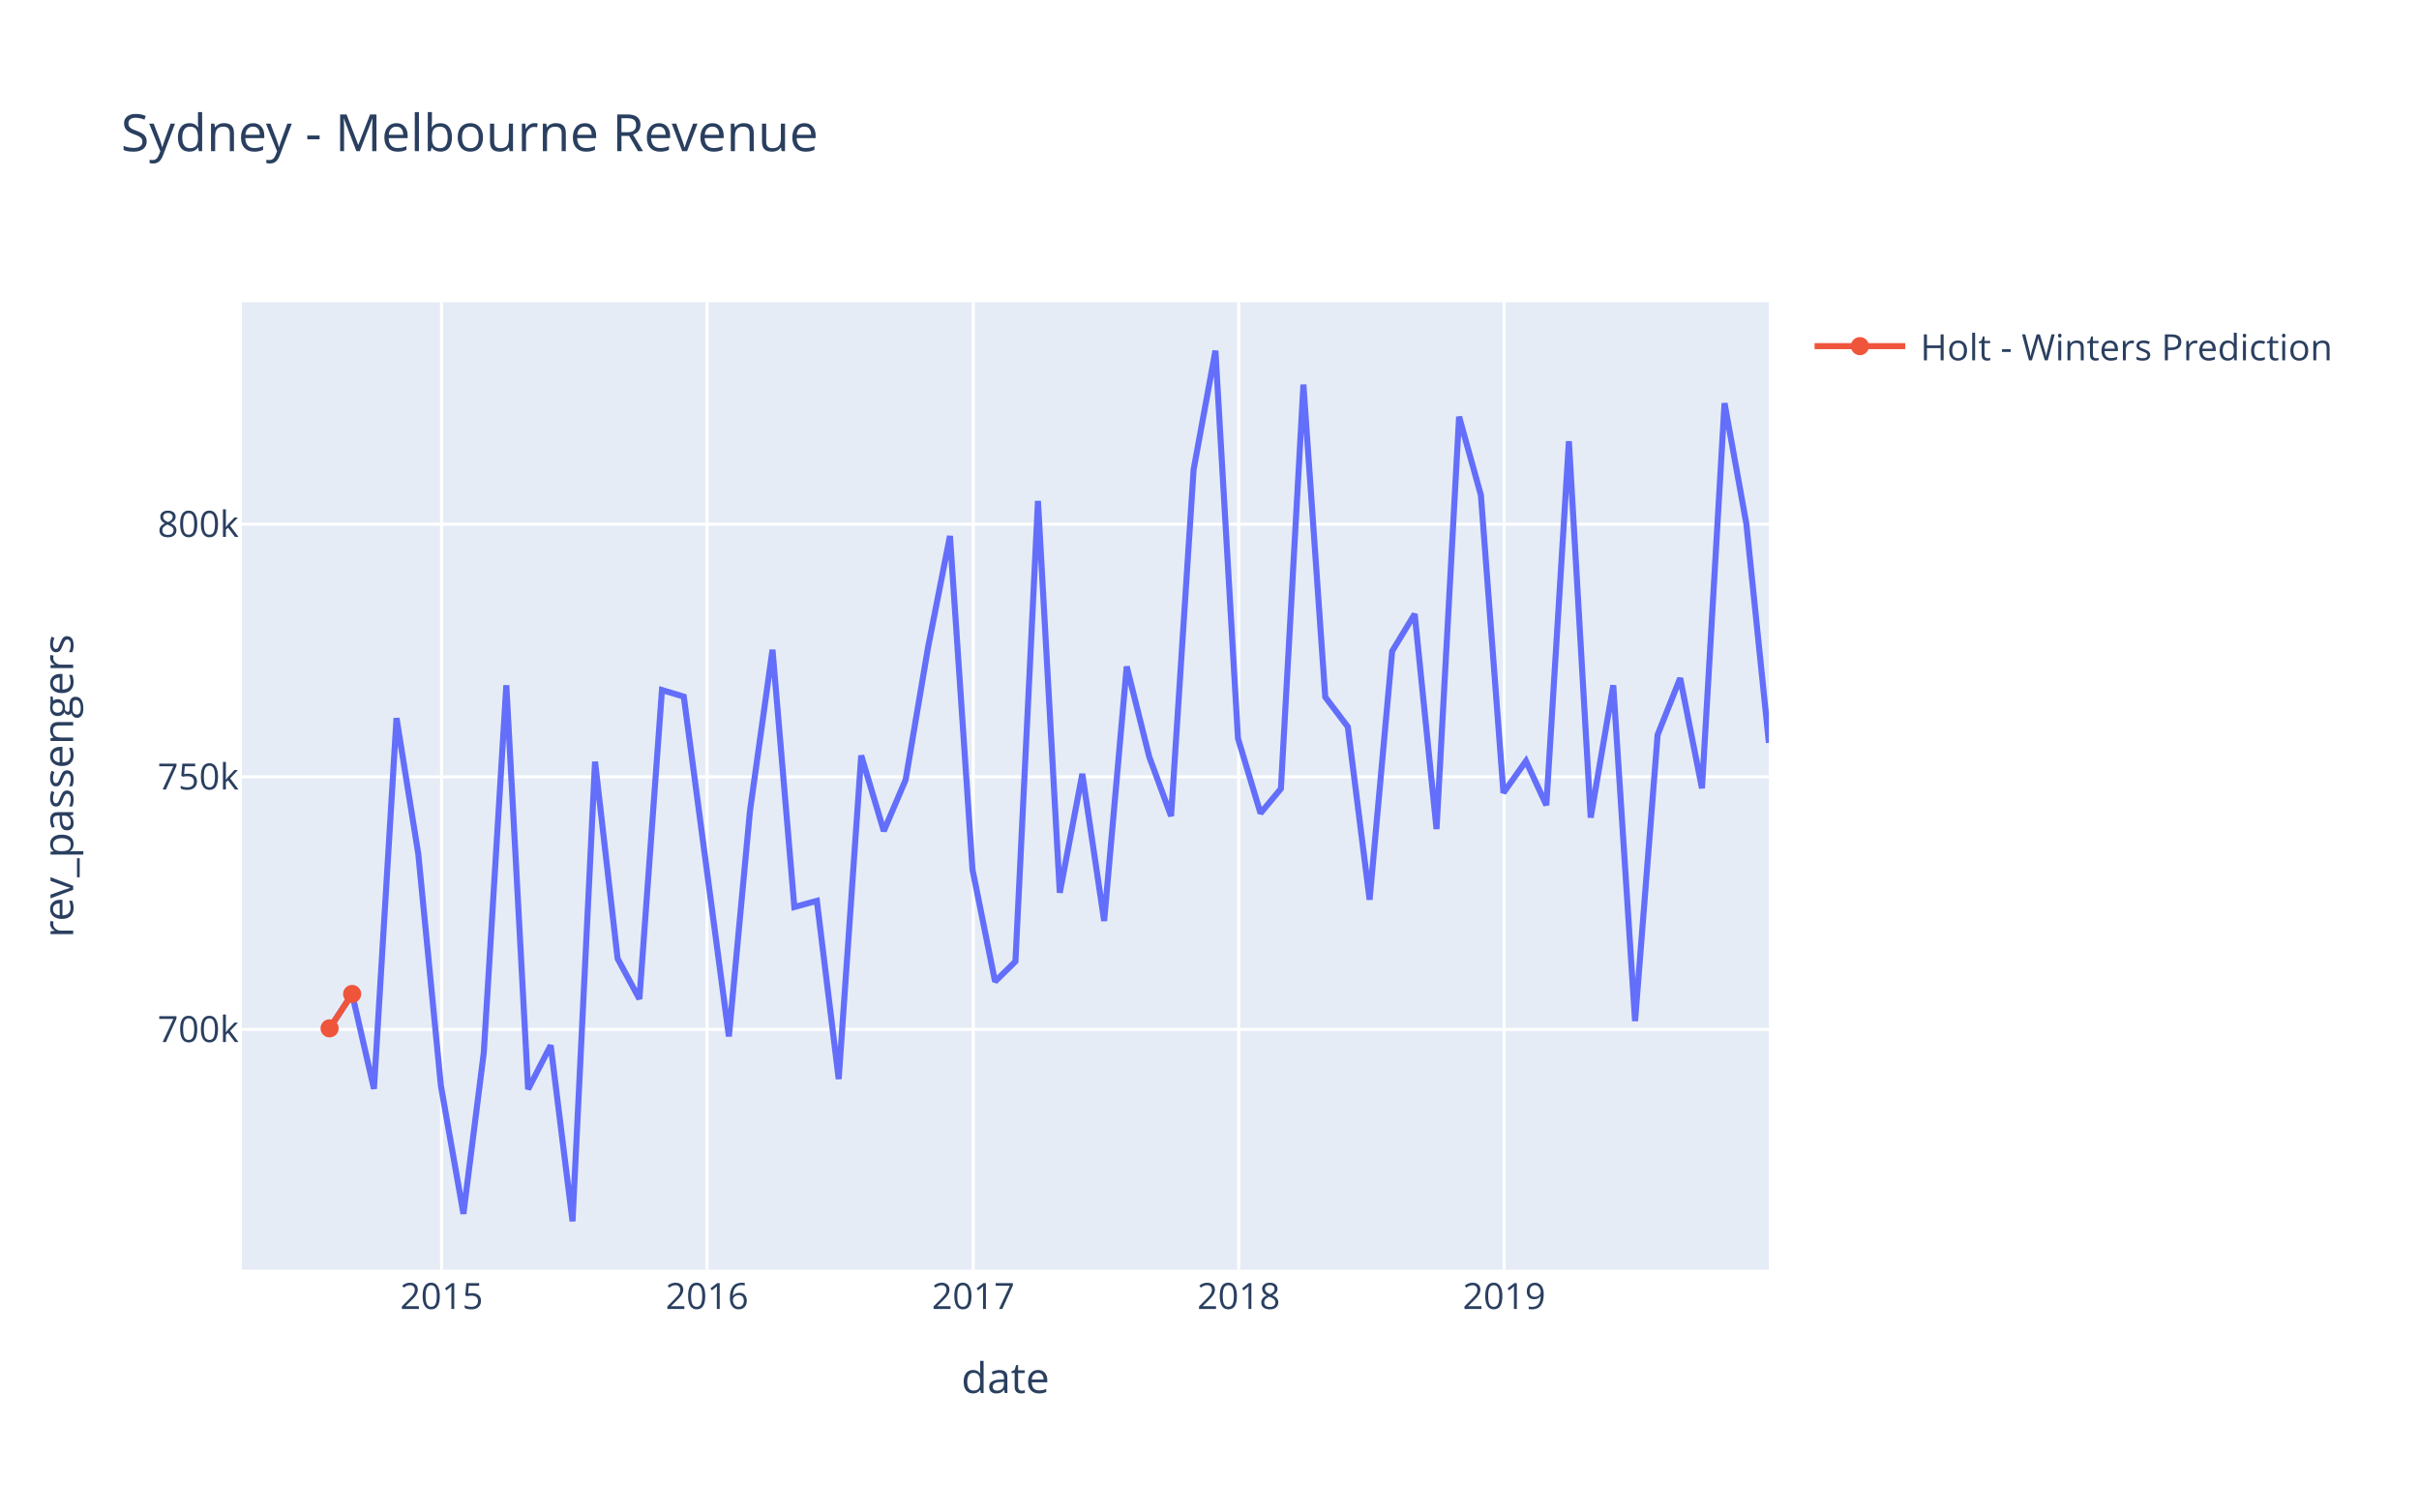
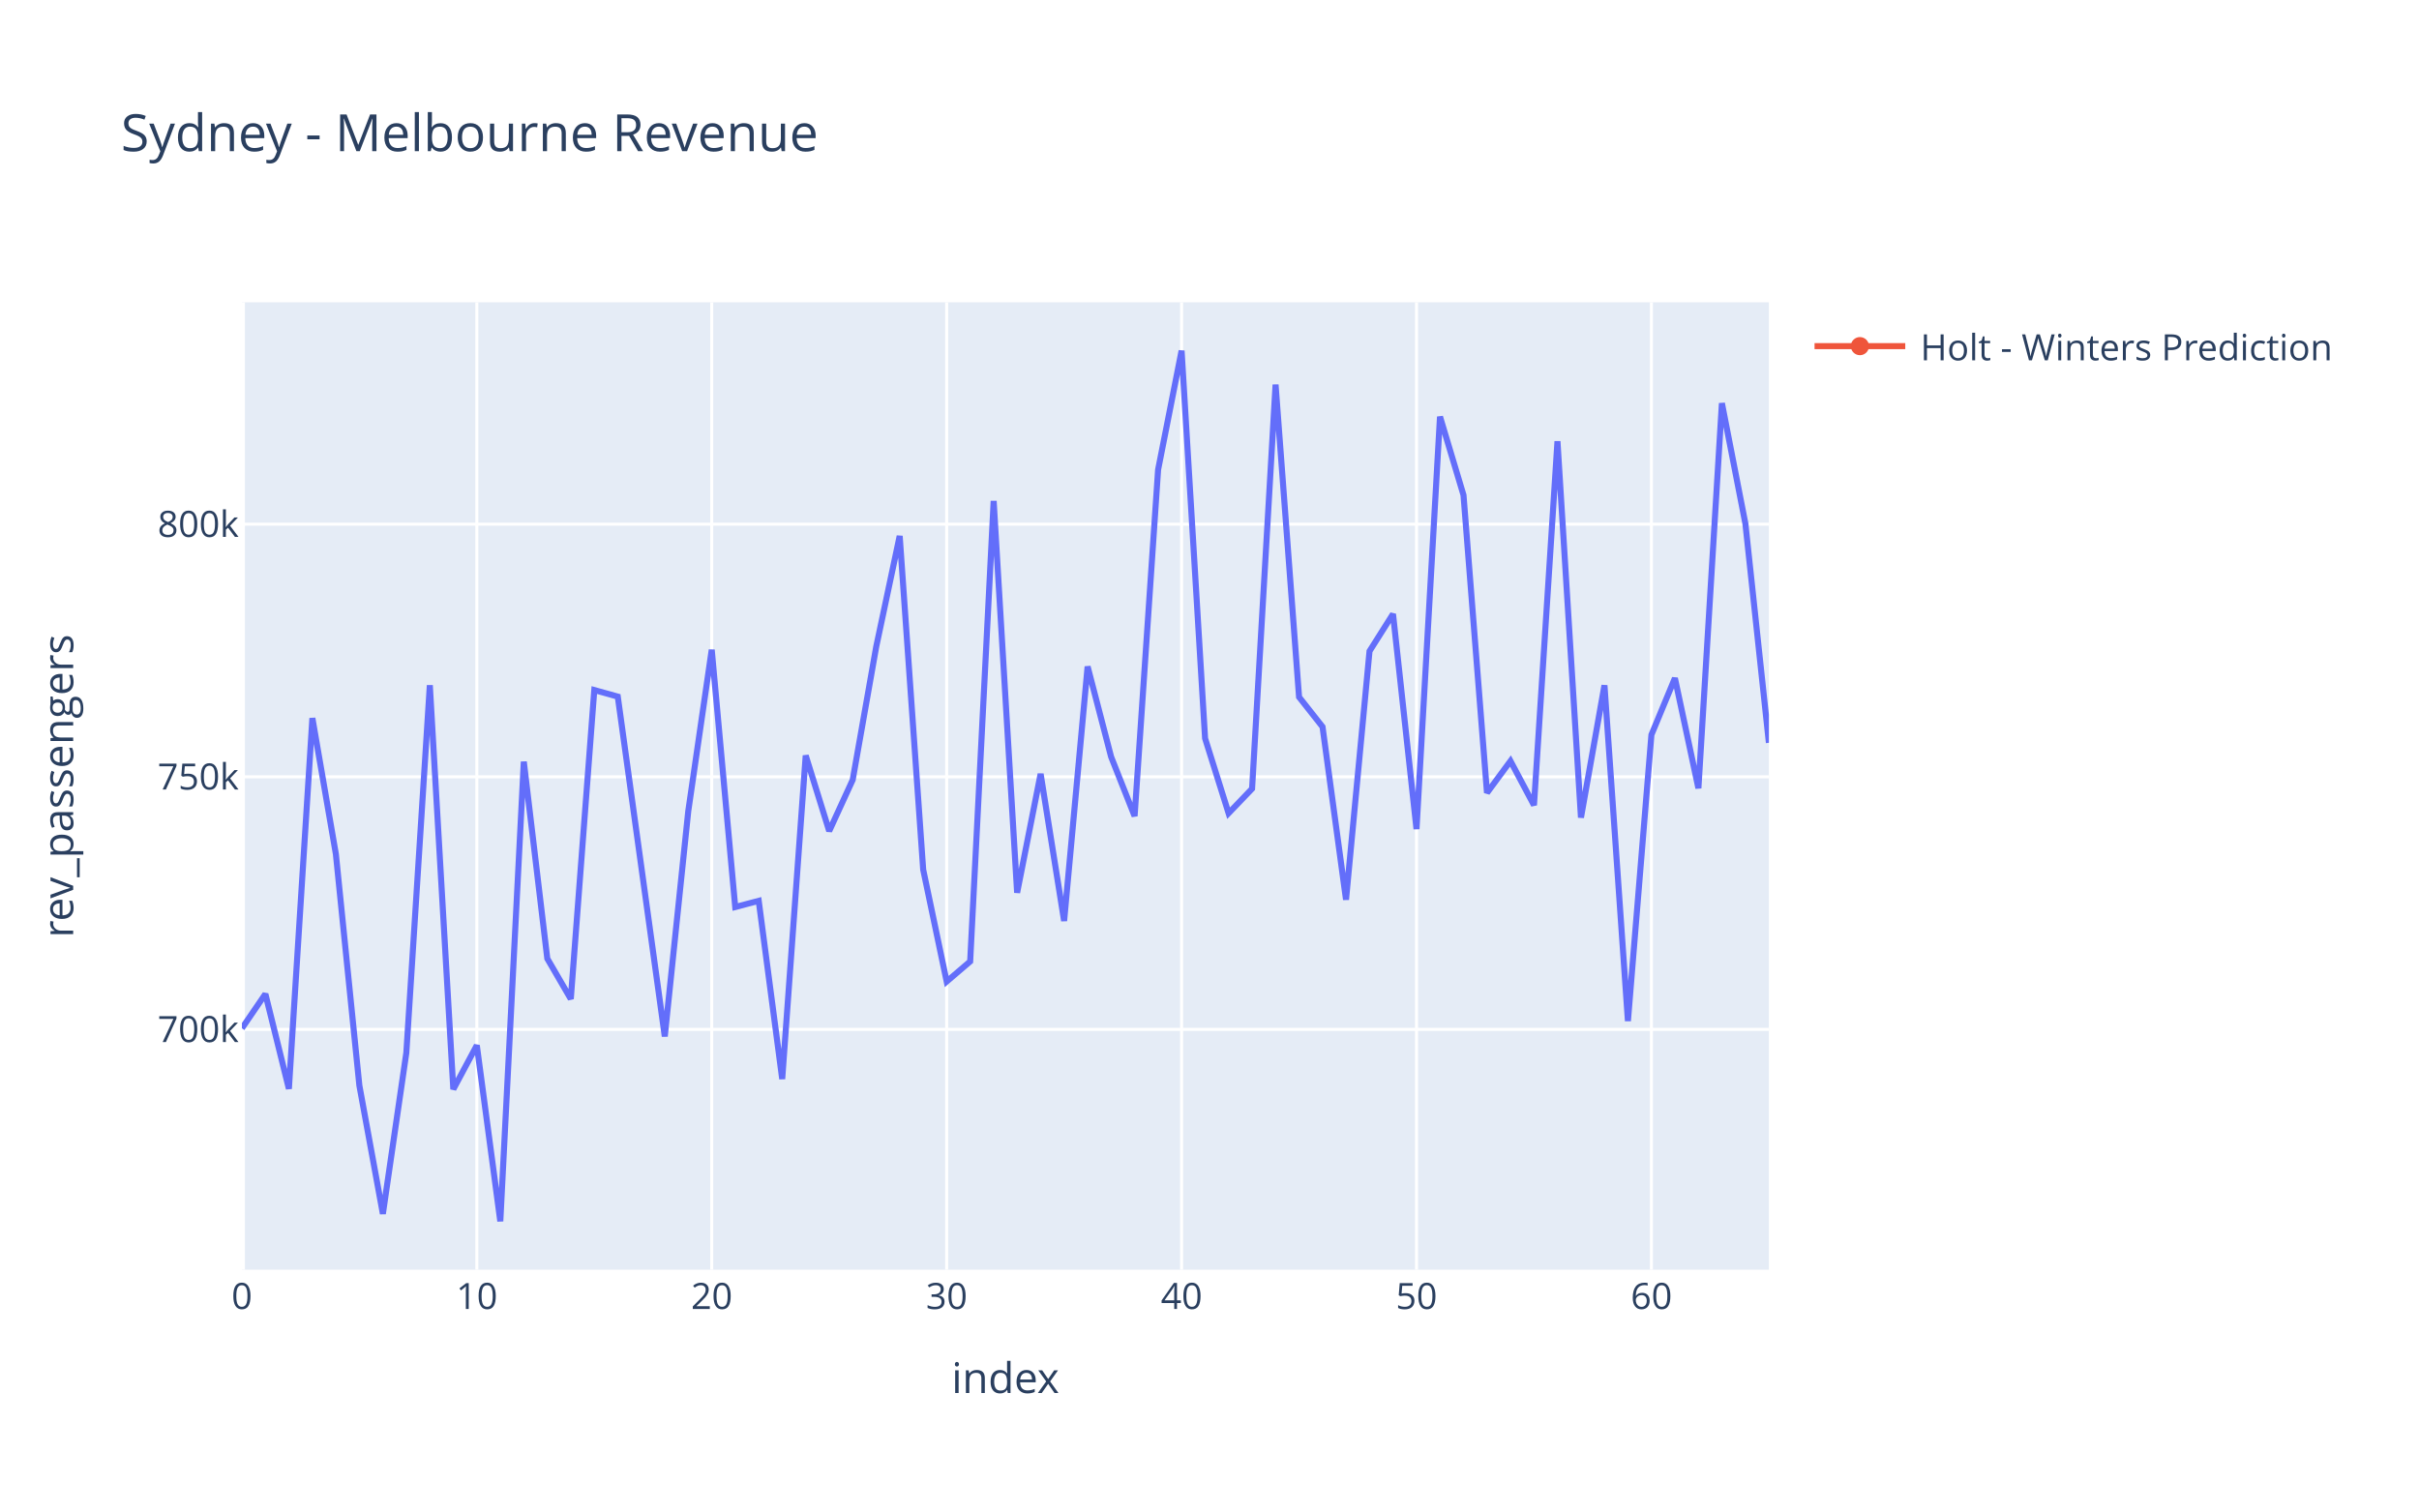
<svg xmlns="http://www.w3.org/2000/svg" class="main-svg" width="800" height="500" style="" viewBox="0 0 800 500">
  <rect x="0" y="0" width="800" height="500" style="fill: rgb(255, 255, 255); fill-opacity: 1;" />
-   <defs id="defs-fb7e4b">
+   <defs id="defs-26ce97">
    <g class="clips">
-       <clipPath id="clipfb7e4bxyplot" class="plotclip">
+       <clipPath id="clip26ce97xyplot" class="plotclip">
        <rect width="505" height="320" />
      </clipPath>
-       <clipPath class="axesclip" id="clipfb7e4bx">
+       <clipPath class="axesclip" id="clip26ce97x">
        <rect x="80" y="0" width="505" height="500" />
      </clipPath>
-       <clipPath class="axesclip" id="clipfb7e4by">
+       <clipPath class="axesclip" id="clip26ce97y">
        <rect x="0" y="100" width="800" height="320" />
      </clipPath>
-       <clipPath class="axesclip" id="clipfb7e4bxy">
+       <clipPath class="axesclip" id="clip26ce97xy">
        <rect x="80" y="100" width="505" height="320" />
      </clipPath>
    </g>
    <g class="gradients" />
  </defs>
  <g class="bglayer">
    <rect class="bg" x="80" y="100" width="505" height="320" style="fill: rgb(229, 236, 246); fill-opacity: 1; stroke-width: 0;" />
  </g>
  <g class="layer-below">
    <g class="imagelayer" />
    <g class="shapelayer" />
  </g>
  <g class="cartesianlayer">
    <g class="subplot xy">
      <g class="layer-subplot">
        <g class="shapelayer" />
        <g class="imagelayer" />
      </g>
      <g class="gridlayer">
        <g class="x">
-           <path class="xgrid crisp" transform="translate(146.04,0)" d="M0,100v320" style="stroke: rgb(255, 255, 255); stroke-opacity: 1; stroke-width: 1px;" />
-           <path class="xgrid crisp" transform="translate(233.83,0)" d="M0,100v320" style="stroke: rgb(255, 255, 255); stroke-opacity: 1; stroke-width: 1px;" />
-           <path class="xgrid crisp" transform="translate(321.87,0)" d="M0,100v320" style="stroke: rgb(255, 255, 255); stroke-opacity: 1; stroke-width: 1px;" />
-           <path class="xgrid crisp" transform="translate(409.66,0)" d="M0,100v320" style="stroke: rgb(255, 255, 255); stroke-opacity: 1; stroke-width: 1px;" />
-           <path class="xgrid crisp" transform="translate(497.45,0)" d="M0,100v320" style="stroke: rgb(255, 255, 255); stroke-opacity: 1; stroke-width: 1px;" />
+           <path class="xgrid crisp" transform="translate(157.69,0)" d="M0,100v320" style="stroke: rgb(255, 255, 255); stroke-opacity: 1; stroke-width: 1px;" />
+           <path class="xgrid crisp" transform="translate(235.38,0)" d="M0,100v320" style="stroke: rgb(255, 255, 255); stroke-opacity: 1; stroke-width: 1px;" />
+           <path class="xgrid crisp" transform="translate(313.08,0)" d="M0,100v320" style="stroke: rgb(255, 255, 255); stroke-opacity: 1; stroke-width: 1px;" />
+           <path class="xgrid crisp" transform="translate(390.77,0)" d="M0,100v320" style="stroke: rgb(255, 255, 255); stroke-opacity: 1; stroke-width: 1px;" />
+           <path class="xgrid crisp" transform="translate(468.46,0)" d="M0,100v320" style="stroke: rgb(255, 255, 255); stroke-opacity: 1; stroke-width: 1px;" />
+           <path class="xgrid crisp" transform="translate(546.15,0)" d="M0,100v320" style="stroke: rgb(255, 255, 255); stroke-opacity: 1; stroke-width: 1px;" />
        </g>
        <g class="y">
          <path class="ygrid crisp" transform="translate(0,340.51)" d="M80,0h505" style="stroke: rgb(255, 255, 255); stroke-opacity: 1; stroke-width: 1px;" />
          <path class="ygrid crisp" transform="translate(0,256.96)" d="M80,0h505" style="stroke: rgb(255, 255, 255); stroke-opacity: 1; stroke-width: 1px;" />
          <path class="ygrid crisp" transform="translate(0,173.4)" d="M80,0h505" style="stroke: rgb(255, 255, 255); stroke-opacity: 1; stroke-width: 1px;" />
        </g>
      </g>
-       <g class="zerolinelayer" />
+       <g class="zerolinelayer">
+         <path class="xzl zl crisp" transform="translate(80,0)" d="M0,100v320" style="stroke: rgb(255, 255, 255); stroke-opacity: 1; stroke-width: 2px;" />
+       </g>
      <path class="xlines-below" />
      <path class="ylines-below" />
      <g class="overlines-below" />
      <g class="xaxislayer-below" />
      <g class="yaxislayer-below" />
      <g class="overaxes-below" />
-       <g class="plot" transform="translate(80,100)" clip-path="url('#clipfb7e4bxyplot')">
+       <g class="plot" transform="translate(80,100)" clip-path="url('#clip26ce97xyplot')">
        <g class="scatterlayer mlayer">
-           <g class="trace scatter trace46cd62" style="stroke-miterlimit: 2; opacity: 1;">
+           <g class="trace scatter tracea6f604" style="stroke-miterlimit: 2; opacity: 1;">
            <g class="fills" />
            <g class="errorbars" />
            <g class="lines">
-               <path class="js-line" d="M29,240.17L36.46,228.8L43.67,260.18L51.13,137.54L58.34,182.52L65.8,259.09L73.26,301.53L79.99,248.25L87.45,126.67L94.66,260.32L102.12,245.79L109.34,304L116.79,151.95L124.25,217.09L131.46,230.45L138.92,128.26L146.14,130.43L161.05,242.85L168.02,168.32L175.48,114.93L182.7,200.04L190.15,197.99L197.37,256.94L204.82,149.91L212.28,174.91L219.5,157.97L226.95,113.98L234.17,77.29L241.62,187.65L249.08,224.69L255.82,218.04L263.27,65.71L270.49,195.31L277.94,155.99L285.16,204.65L292.62,120.48L300.07,150.34L307.29,169.97L314.74,55.38L321.96,16L329.42,144.25L336.87,169.01L343.61,160.9L351.06,27.22L358.28,130.58L365.74,140.42L372.95,197.62L380.41,115.4L387.86,103.11L395.08,174.25L402.54,37.83L409.75,63.77L417.21,162.28L424.66,151.74L431.4,166.36L438.86,45.96L446.07,170.46L453.53,126.69L460.74,237.76L468.2,143.07L475.66,124.32L482.87,160.76L490.33,33.37L497.54,73.23L505,145.72" style="vector-effect: non-scaling-stroke; fill: none; stroke: rgb(99, 110, 250); stroke-opacity: 1; stroke-width: 2px; opacity: 1;" />
+               <path class="js-line" d="M0,240.17L7.77,228.8L15.54,260.18L23.31,137.54L31.08,182.52L38.85,259.09L46.62,301.53L54.38,248.25L62.15,126.67L69.92,260.32L77.69,245.79L85.46,304L93.23,151.95L101,217.09L108.77,230.45L116.54,128.26L124.31,130.43L139.85,242.85L147.62,168.32L155.38,114.93L163.15,200.04L170.92,197.99L178.69,256.94L186.46,149.91L194.23,174.91L202,157.97L209.77,113.98L217.54,77.29L225.31,187.65L233.08,224.69L240.85,218.04L248.62,65.71L256.38,195.31L264.15,155.99L271.92,204.65L279.69,120.48L287.46,150.34L295.23,169.97L303,55.38L310.77,16L318.54,144.25L326.31,169.01L334.08,160.9L341.85,27.22L349.62,130.58L357.38,140.42L365.15,197.62L372.92,115.4L380.69,103.11L388.46,174.25L396.23,37.83L404,63.77L411.77,162.28L419.54,151.74L427.31,166.36L435.08,45.96L442.85,170.46L450.62,126.69L458.38,237.76L466.15,143.07L473.92,124.32L481.69,160.76L489.46,33.37L497.23,73.23L505,145.72" style="vector-effect: non-scaling-stroke; fill: none; stroke: rgb(99, 110, 250); stroke-opacity: 1; stroke-width: 2px; opacity: 1;" />
            </g>
            <g class="points" />
            <g class="text" />
          </g>
-           <g class="trace scatter trace7737cc" style="stroke-miterlimit: 2; opacity: 1;">
+           <g class="trace scatter traceb767ec" style="stroke-miterlimit: 2; opacity: 1;">
            <g class="fills" />
            <g class="errorbars" />
-             <g class="lines">
-               <path class="js-line" d="M29,240.17L36.46,228.8" style="vector-effect: non-scaling-stroke; fill: none; stroke: rgb(239, 85, 59); stroke-opacity: 1; stroke-width: 2px; opacity: 1;" />
-             </g>
-             <g class="points">
-               <path class="point" transform="translate(29,240.17)" d="M3,0A3,3 0 1,1 0,-3A3,3 0 0,1 3,0Z" style="opacity: 1; stroke-width: 0px; fill: rgb(239, 85, 59); fill-opacity: 1;" />
-               <path class="point" transform="translate(36.46,228.8)" d="M3,0A3,3 0 1,1 0,-3A3,3 0 0,1 3,0Z" style="opacity: 1; stroke-width: 0px; fill: rgb(239, 85, 59); fill-opacity: 1;" />
-             </g>
+             <g class="lines" />
+             <g class="points" />
            <g class="text" />
          </g>
        </g>
      </g>
      <g class="overplot" />
      <path class="xlines-above crisp" d="M0,0" style="fill: none;" />
      <path class="ylines-above crisp" d="M0,0" style="fill: none;" />
      <g class="overlines-above" />
      <g class="xaxislayer-above">
        <g class="xtick">
-           <text text-anchor="middle" x="0" y="433" transform="translate(146.04,0)" style="font-family: 'Open Sans', verdana, arial, sans-serif; font-size: 12px; fill: rgb(42, 63, 95); fill-opacity: 1; white-space: pre;">2015</text>
+           <text text-anchor="middle" x="0" y="433" transform="translate(80,0)" style="font-family: 'Open Sans', verdana, arial, sans-serif; font-size: 12px; fill: rgb(42, 63, 95); fill-opacity: 1; white-space: pre;">0</text>
        </g>
        <g class="xtick">
-           <text text-anchor="middle" x="0" y="433" transform="translate(233.83,0)" style="font-family: 'Open Sans', verdana, arial, sans-serif; font-size: 12px; fill: rgb(42, 63, 95); fill-opacity: 1; white-space: pre;">2016</text>
+           <text text-anchor="middle" x="0" y="433" transform="translate(157.69,0)" style="font-family: 'Open Sans', verdana, arial, sans-serif; font-size: 12px; fill: rgb(42, 63, 95); fill-opacity: 1; white-space: pre;">10</text>
        </g>
        <g class="xtick">
-           <text text-anchor="middle" x="0" y="433" transform="translate(321.87,0)" style="font-family: 'Open Sans', verdana, arial, sans-serif; font-size: 12px; fill: rgb(42, 63, 95); fill-opacity: 1; white-space: pre;">2017</text>
+           <text text-anchor="middle" x="0" y="433" transform="translate(235.38,0)" style="font-family: 'Open Sans', verdana, arial, sans-serif; font-size: 12px; fill: rgb(42, 63, 95); fill-opacity: 1; white-space: pre;">20</text>
        </g>
        <g class="xtick">
-           <text text-anchor="middle" x="0" y="433" transform="translate(409.66,0)" style="font-family: 'Open Sans', verdana, arial, sans-serif; font-size: 12px; fill: rgb(42, 63, 95); fill-opacity: 1; white-space: pre;">2018</text>
+           <text text-anchor="middle" x="0" y="433" transform="translate(313.08,0)" style="font-family: 'Open Sans', verdana, arial, sans-serif; font-size: 12px; fill: rgb(42, 63, 95); fill-opacity: 1; white-space: pre;">30</text>
        </g>
        <g class="xtick">
-           <text text-anchor="middle" x="0" y="433" transform="translate(497.45,0)" style="font-family: 'Open Sans', verdana, arial, sans-serif; font-size: 12px; fill: rgb(42, 63, 95); fill-opacity: 1; white-space: pre;">2019</text>
+           <text text-anchor="middle" x="0" y="433" transform="translate(390.77,0)" style="font-family: 'Open Sans', verdana, arial, sans-serif; font-size: 12px; fill: rgb(42, 63, 95); fill-opacity: 1; white-space: pre;">40</text>
+         </g>
+         <g class="xtick">
+           <text text-anchor="middle" x="0" y="433" transform="translate(468.46,0)" style="font-family: 'Open Sans', verdana, arial, sans-serif; font-size: 12px; fill: rgb(42, 63, 95); fill-opacity: 1; white-space: pre;">50</text>
+         </g>
+         <g class="xtick">
+           <text text-anchor="middle" x="0" y="433" transform="translate(546.15,0)" style="font-family: 'Open Sans', verdana, arial, sans-serif; font-size: 12px; fill: rgb(42, 63, 95); fill-opacity: 1; white-space: pre;">60</text>
        </g>
      </g>
      <g class="yaxislayer-above">
        <g class="ytick">
          <text text-anchor="end" x="79" y="4.2" transform="translate(0,340.51)" style="font-family: 'Open Sans', verdana, arial, sans-serif; font-size: 12px; fill: rgb(42, 63, 95); fill-opacity: 1; white-space: pre;">700k</text>
        </g>
        <g class="ytick">
          <text text-anchor="end" x="79" y="4.2" transform="translate(0,256.96)" style="font-family: 'Open Sans', verdana, arial, sans-serif; font-size: 12px; fill: rgb(42, 63, 95); fill-opacity: 1; white-space: pre;">750k</text>
        </g>
        <g class="ytick">
          <text text-anchor="end" x="79" y="4.2" transform="translate(0,173.4)" style="font-family: 'Open Sans', verdana, arial, sans-serif; font-size: 12px; fill: rgb(42, 63, 95); fill-opacity: 1; white-space: pre;">800k</text>
        </g>
      </g>
      <g class="overaxes-above" />
    </g>
  </g>
  <g class="polarlayer" />
  <g class="ternarylayer" />
  <g class="geolayer" />
  <g class="funnelarealayer" />
  <g class="pielayer" />
  <g class="treemaplayer" />
  <g class="sunburstlayer" />
  <g class="glimages" />
-   <defs id="topdefs-fb7e4b">
+   <defs id="topdefs-26ce97">
    <g class="clips" />
-     <clipPath id="legendfb7e4b">
+     <clipPath id="legend26ce97">
      <rect width="193" height="29" x="0" y="0" />
    </clipPath>
  </defs>
  <g class="layer-above">
    <g class="imagelayer" />
    <g class="shapelayer" />
  </g>
  <g class="infolayer">
    <g class="legend" pointer-events="all" transform="translate(595.1,100)">
-       <rect class="bg" shape-rendering="crispEdges" style="stroke: rgb(68, 68, 68); stroke-opacity: 1; fill: rgb(255, 255, 255); fill-opacity: 1; stroke-width: 0px;" width="193" height="29" x="0" y="0" />
-       <g class="scrollbox" transform="" clip-path="url('#legendfb7e4b')">
+       <rect class="bg" shape-rendering="crispEdges" width="193" height="29" x="0" y="0" style="stroke: rgb(68, 68, 68); stroke-opacity: 1; fill: rgb(255, 255, 255); fill-opacity: 1; stroke-width: 0px;" />
+       <g class="scrollbox" transform="" clip-path="url('#legend26ce97')">
        <g class="groups">
          <g class="traces" transform="translate(0,14.5)" style="opacity: 1;">
            <text class="legendtext" text-anchor="start" x="40" y="4.68" style="font-family: 'Open Sans', verdana, arial, sans-serif; font-size: 12px; fill: rgb(42, 63, 95); fill-opacity: 1; white-space: pre;">Holt - Winters Prediction</text>
            <g class="layers" style="opacity: 1;">
              <g class="legendfill" />
              <g class="legendlines">
                <path class="js-line" d="M5,0h30" style="fill: none; stroke: rgb(239, 85, 59); stroke-opacity: 1; stroke-width: 2px;" />
              </g>
              <g class="legendsymbols">
                <g class="legendpoints">
                  <path class="scatterpts" transform="translate(20,0)" d="M3,0A3,3 0 1,1 0,-3A3,3 0 0,1 3,0Z" style="opacity: 1; stroke-width: 0px; fill: rgb(239, 85, 59); fill-opacity: 1;" />
                </g>
              </g>
            </g>
            <rect class="legendtoggle" x="0" y="-9.5" width="187.859" height="19" style="fill: rgb(0, 0, 0); fill-opacity: 0;" />
          </g>
        </g>
      </g>
-       <rect class="scrollbar" rx="20" ry="3" width="0" height="0" style="fill: rgb(128, 139, 164); fill-opacity: 1;" x="0" y="0" />
+       <rect class="scrollbar" rx="20" ry="3" width="0" height="0" x="0" y="0" style="fill: rgb(128, 139, 164); fill-opacity: 1;" />
    </g>
    <g class="g-gtitle">
      <text class="gtitle" x="40" y="50" text-anchor="start" dy="0em" style="font-family: 'Open Sans', verdana, arial, sans-serif; font-size: 17px; fill: rgb(42, 63, 95); opacity: 1; font-weight: normal; white-space: pre;">Sydney - Melbourne Revenue</text>
    </g>
    <g class="g-xtitle">
-       <text class="xtitle" x="332.5" y="460.8" text-anchor="middle" style="font-family: 'Open Sans', verdana, arial, sans-serif; font-size: 14px; fill: rgb(42, 63, 95); opacity: 1; font-weight: normal; white-space: pre;">date</text>
+       <text class="xtitle" x="332.5" y="460.8" text-anchor="middle" style="font-family: 'Open Sans', verdana, arial, sans-serif; font-size: 14px; fill: rgb(42, 63, 95); opacity: 1; font-weight: normal; white-space: pre;">index</text>
    </g>
    <g class="g-ytitle">
      <text class="ytitle" transform="rotate(-90,24.2,260)" x="24.2" y="260" text-anchor="middle" style="font-family: 'Open Sans', verdana, arial, sans-serif; font-size: 14px; fill: rgb(42, 63, 95); opacity: 1; font-weight: normal; white-space: pre;">rev_passengers</text>
    </g>
  </g>
</svg>
